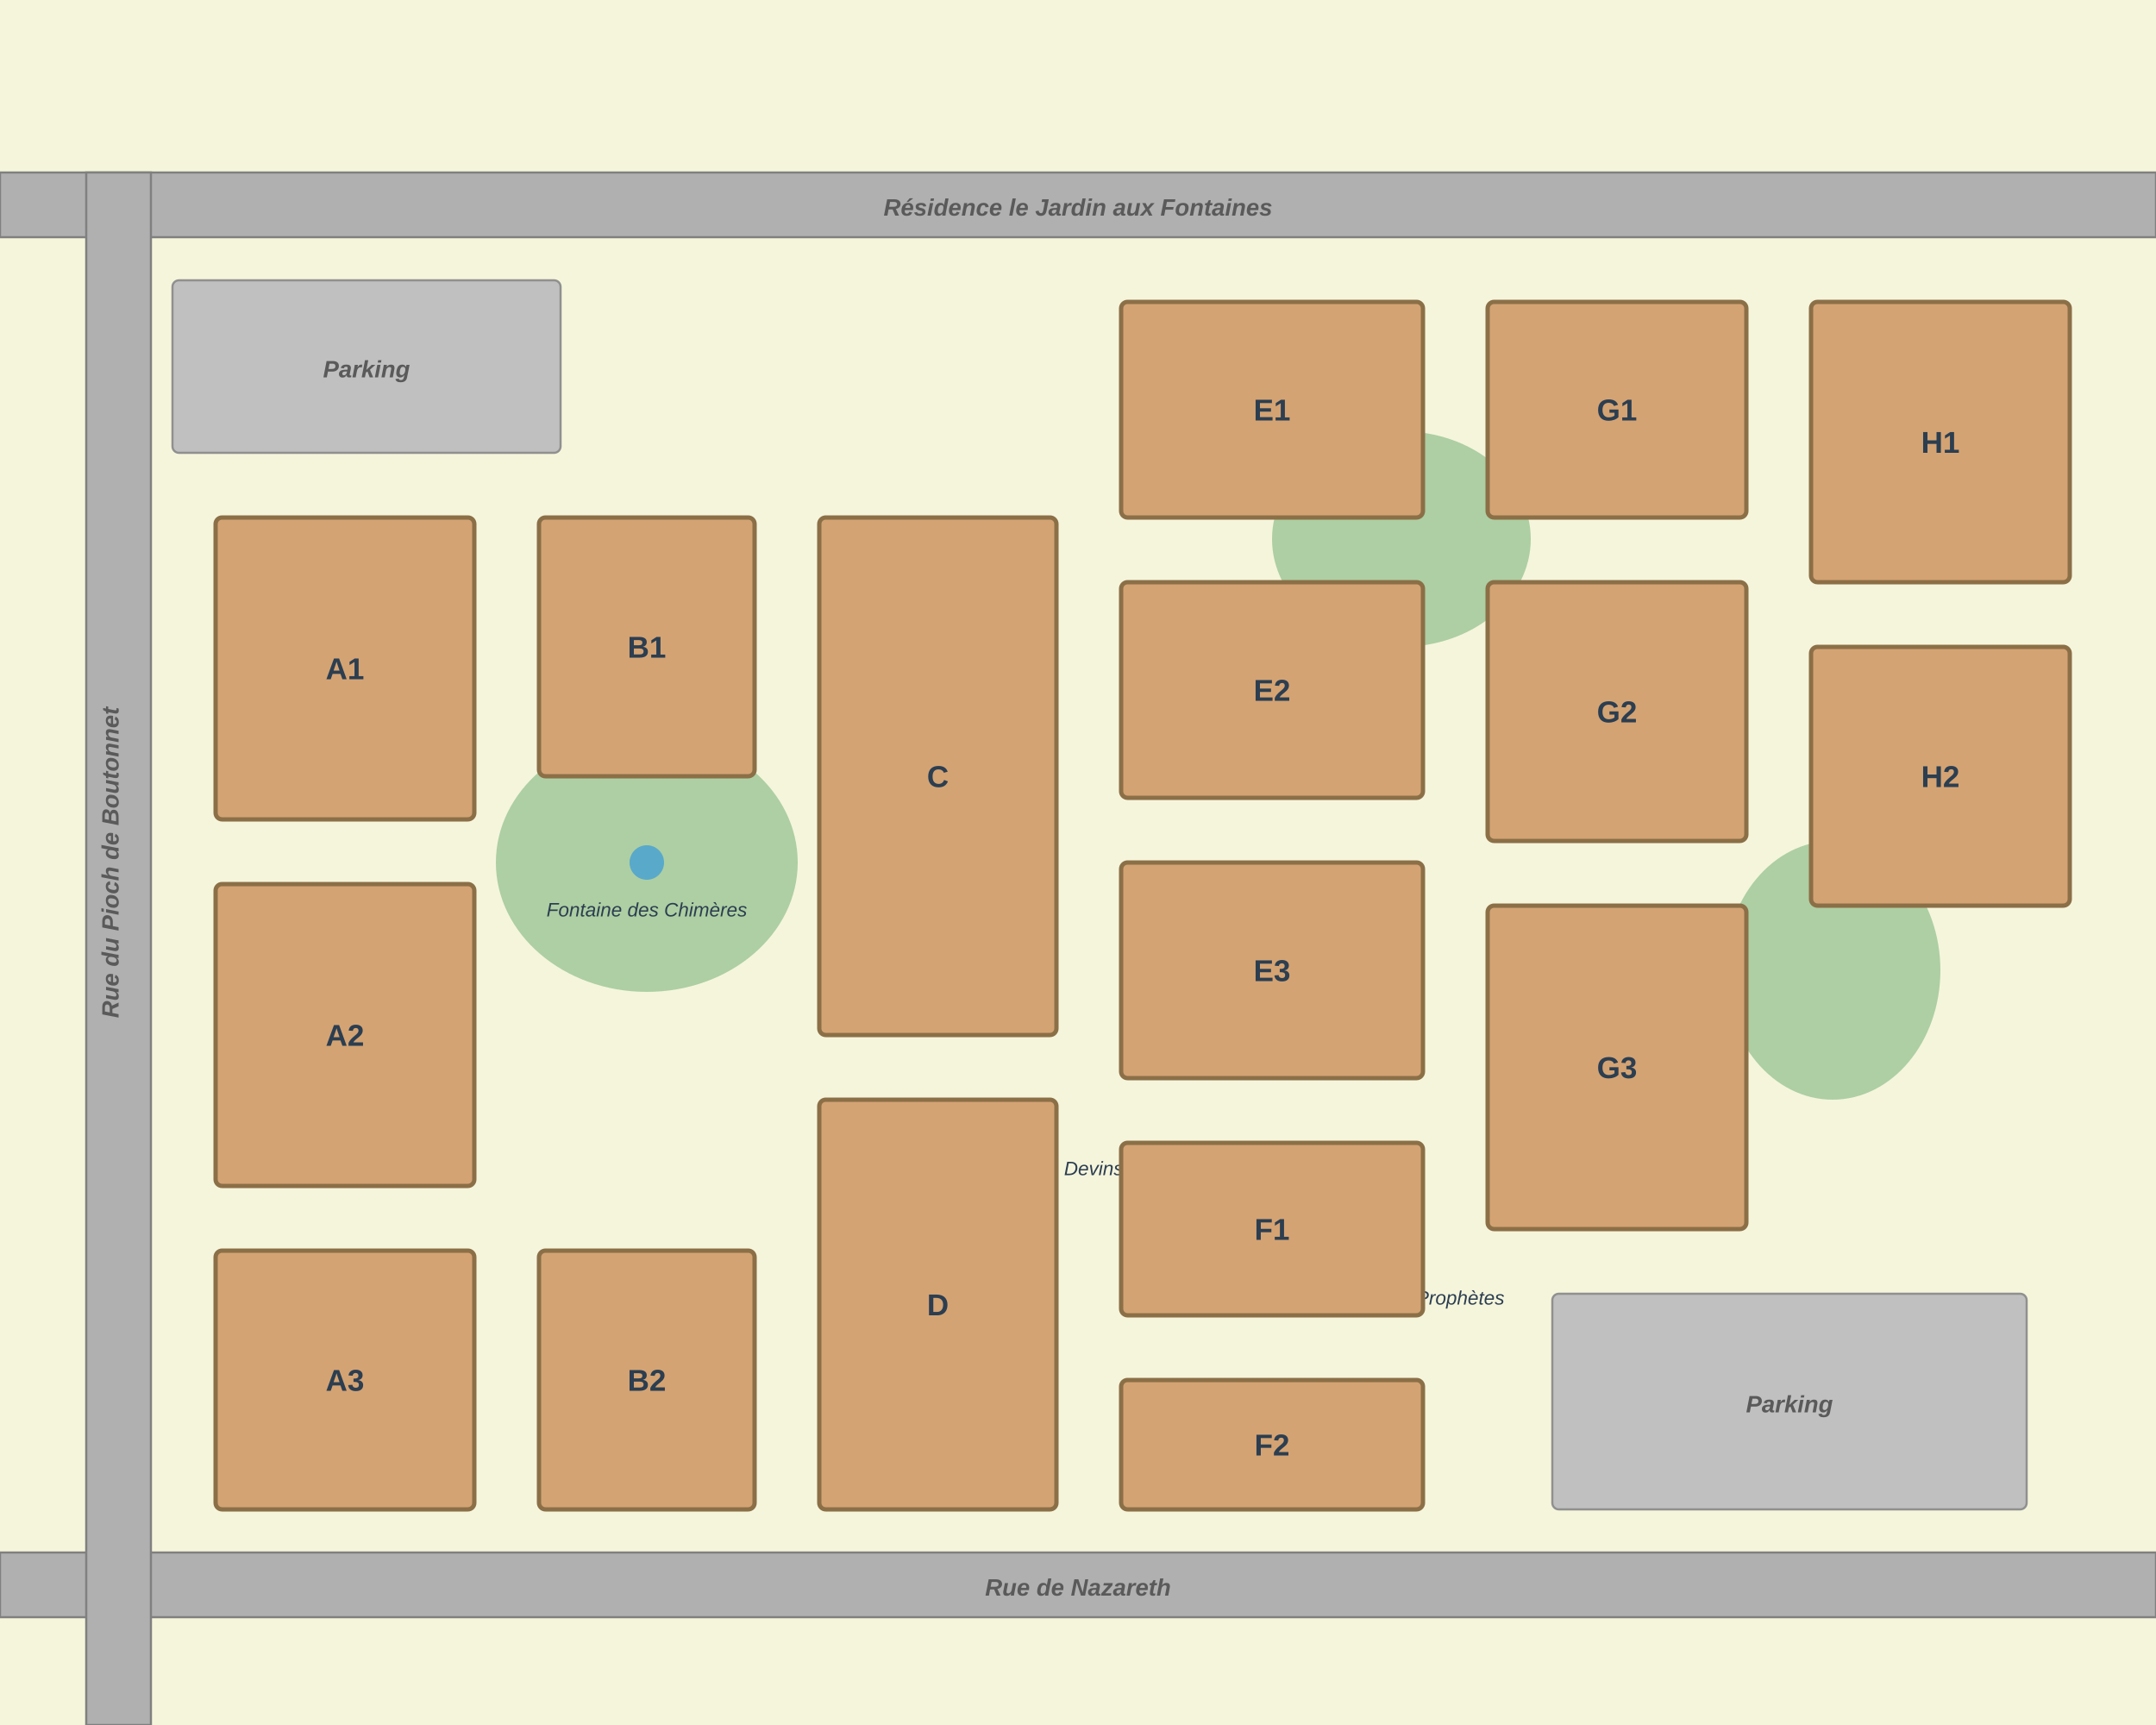
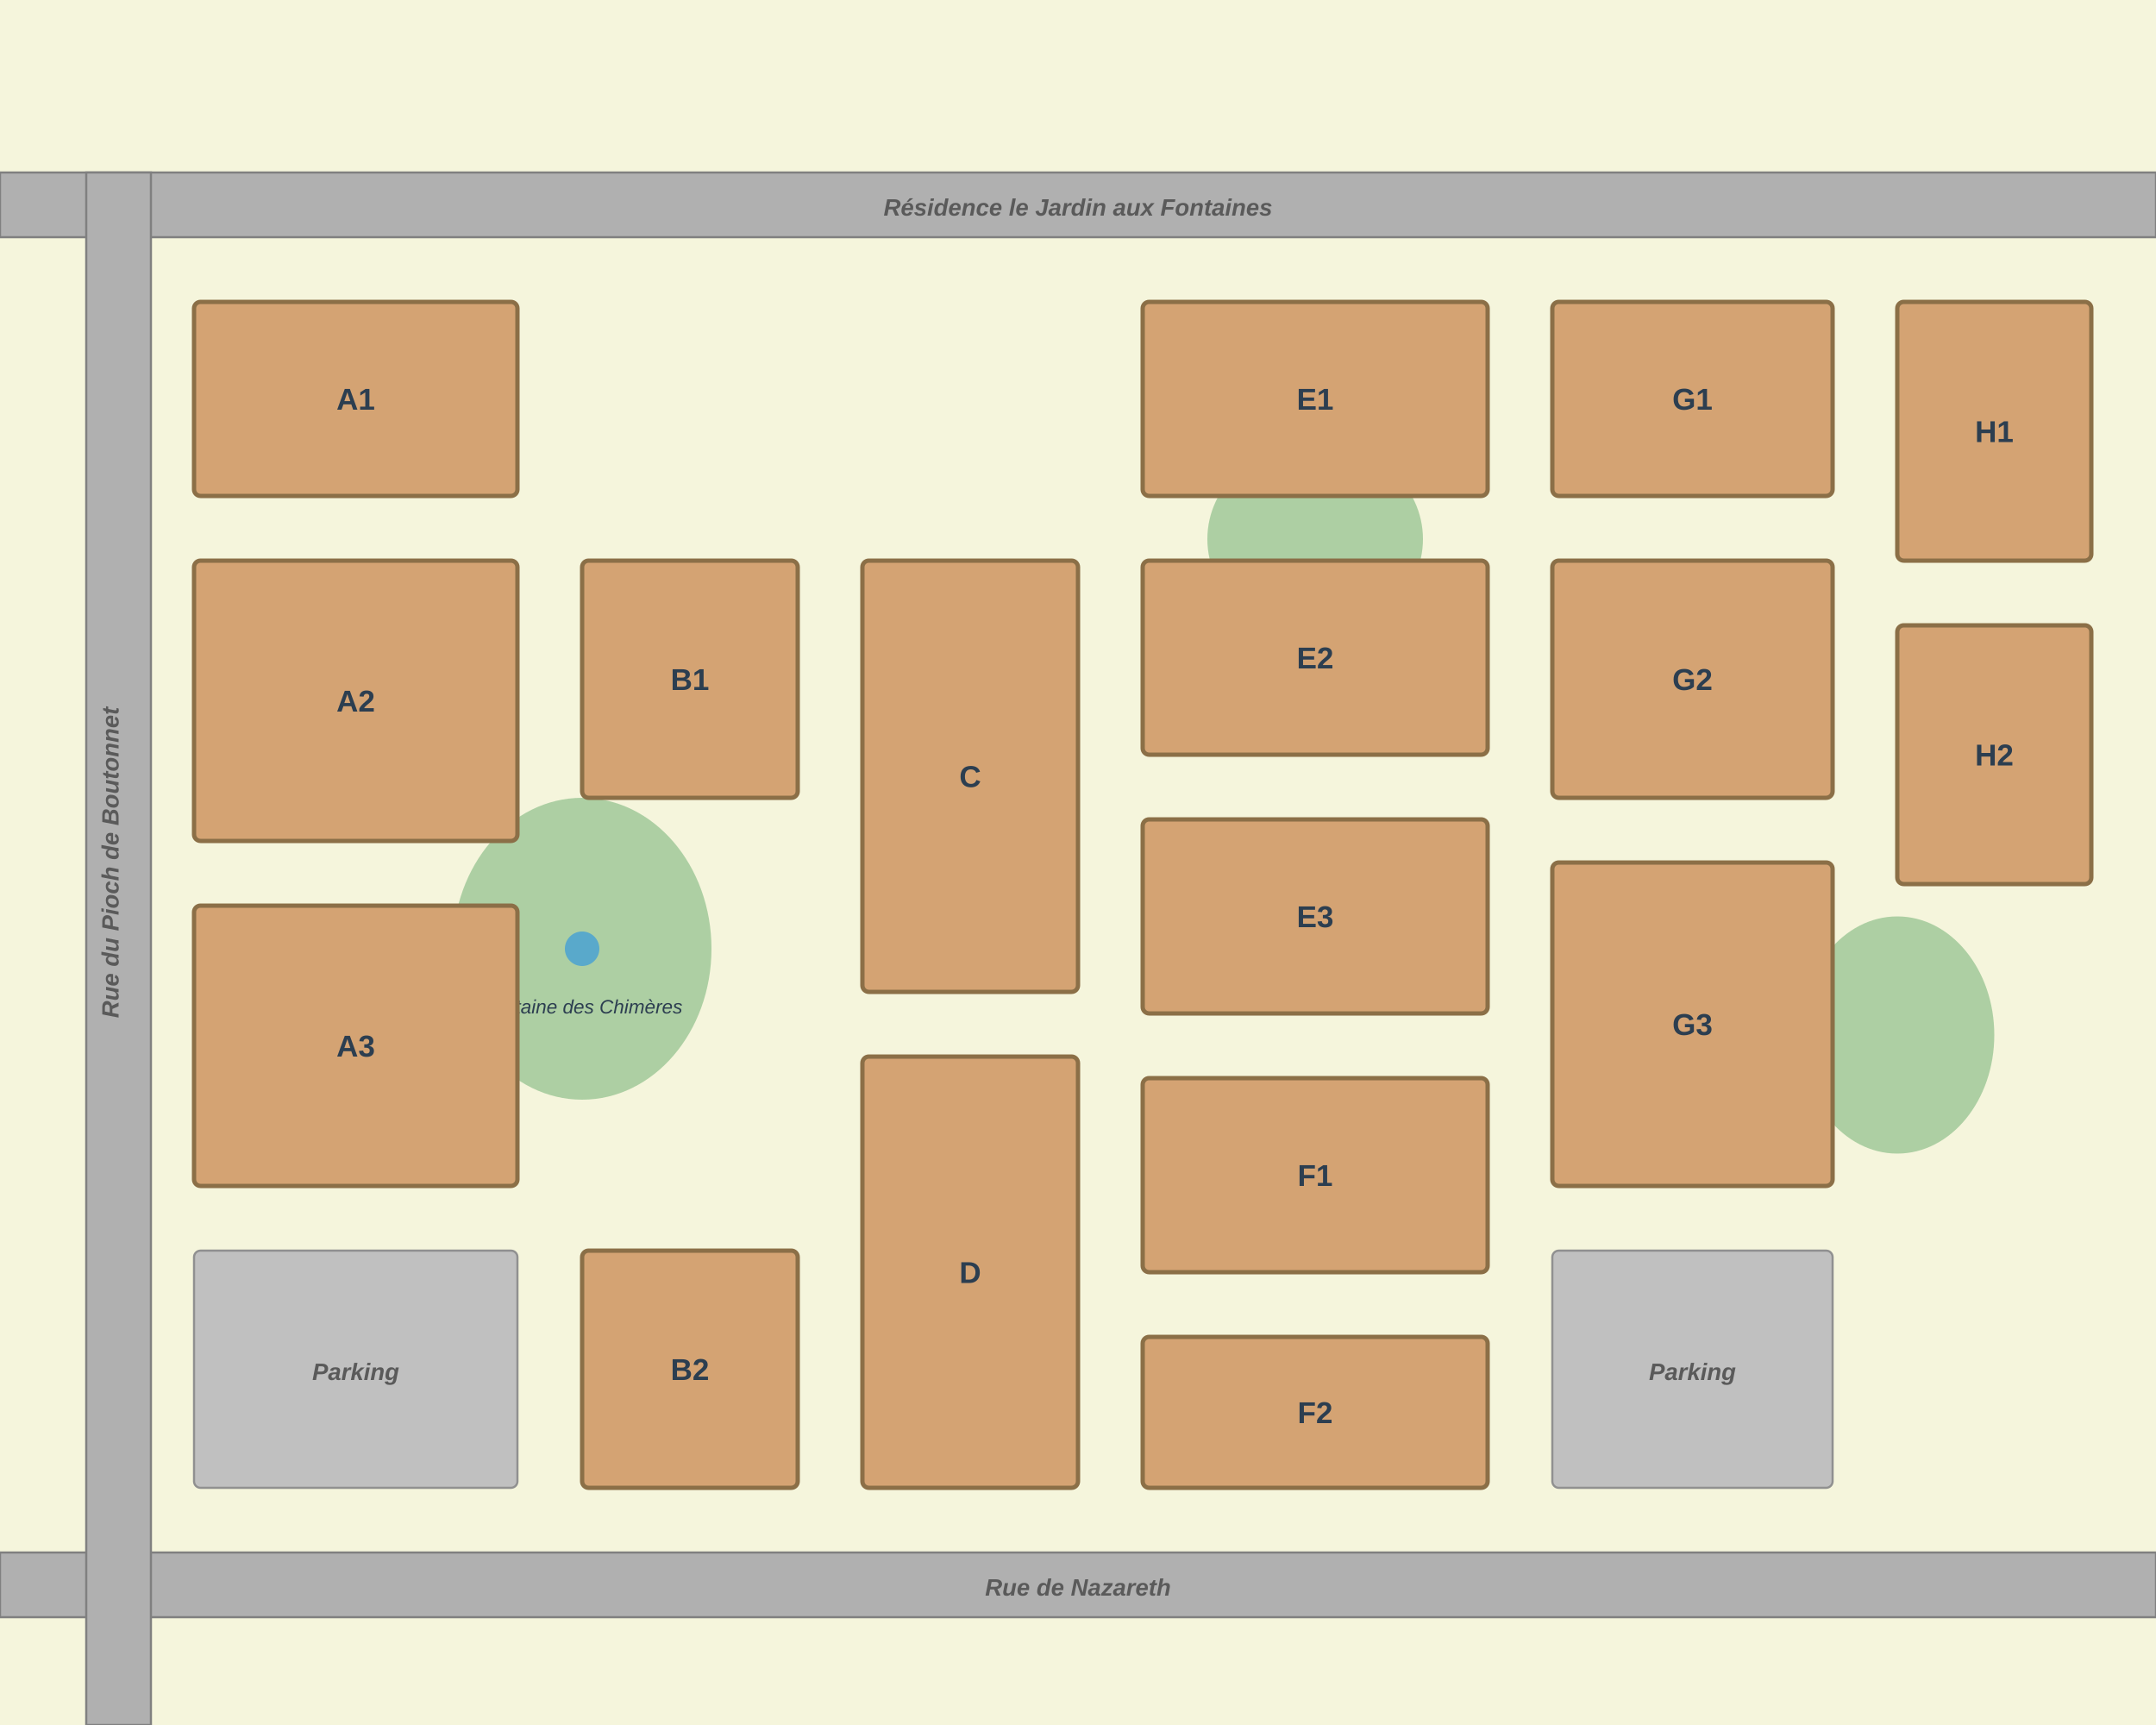
<svg xmlns="http://www.w3.org/2000/svg" viewBox="0 0 1000 800" id="jaf-interactive-map">
  <defs>
    <style>
      .building {
        fill: #d4a373;
        stroke: #8b6f47;
        stroke-width: 2;
        cursor: pointer;
        transition: all 0.3s ease;
      }
      .building:hover {
        fill: #e6b885;
        stroke: #6b5437;
        stroke-width: 3;
        filter: drop-shadow(0 4px 8px rgba(0,0,0,0.3));
      }
      .street {
        fill: #b0b0b0;
        stroke: #808080;
        stroke-width: 1;
      }
      .green-space {
        fill: #7db67d;
        opacity: 0.6;
      }
      .parking {
        fill: #c0c0c0;
        stroke: #909090;
        stroke-width: 1;
      }
      .fountain {
        fill: #3498db;
        opacity: 0.7;
      }
      .fountain-label {
        font-family: Arial, sans-serif;
        font-size: 9px;
        fill: #2c3e50;
        font-style: italic;
        pointer-events: none;
      }
      .label {
        font-family: Arial, sans-serif;
        font-size: 14px;
        fill: #2c3e50;
        font-weight: bold;
        pointer-events: none;
        text-anchor: middle;
      }
      .street-label {
        font-size: 11px;
        fill: #5a5a5a;
        font-style: italic;
      }
    </style>
  </defs>
  <rect width="1000" height="800" fill="#f5f5dc" />
  <path class="street" d="M 0,80 L 1000,80 L 1000,110 L 0,110 Z" />
  <text x="500" y="100" class="label street-label">Résidence le Jardin aux Fontaines</text>
  <path class="street" d="M 0,720 L 1000,720 L 1000,750 L 0,750 Z" />
  <text x="500" y="740" class="label street-label">Rue de Nazareth</text>
  <path class="street" d="M 40,80 L 70,80 L 70,800 L 40,800 Z" />
  <text x="55" y="400" class="label street-label" transform="rotate(-90, 55, 400)">Rue du Pioch de Boutonnet</text>
-   <rect class="parking" x="80" y="130" width="180" height="80" rx="3" />
-   <text x="170" y="175" class="label street-label">Parking</text>
-   <rect class="parking" x="720" y="600" width="220" height="100" rx="3" />
-   <text x="830" y="655" class="label street-label">Parking</text>
-   <ellipse class="green-space" cx="300" cy="400" rx="70" ry="60" />
-   <ellipse class="green-space" cx="650" cy="250" rx="60" ry="50" />
-   <ellipse class="green-space" cx="850" cy="450" rx="50" ry="60" />
-   <circle class="fountain" cx="300" cy="400" r="8" />
-   <text x="300" y="425" class="fountain-label" text-anchor="middle">Fontaine des Chimères</text>
-   <circle class="fountain" cx="480" cy="520" r="8" />
-   <text x="480" y="545" class="fountain-label" text-anchor="middle">Fontaine des Devins</text>
-   <circle class="fountain" cx="650" cy="580" r="8" />
-   <text x="650" y="605" class="fountain-label" text-anchor="middle">Fontaine des Prophètes</text>
+   <rect class="parking" x="90" y="580" width="150" height="110" rx="3" />
+   <text x="165" y="640" class="label street-label">Parking</text>
+   <rect class="parking" x="720" y="580" width="130" height="110" rx="3" />
+   <text x="785" y="640" class="label street-label">Parking</text>
+   <ellipse class="green-space" cx="270" cy="440" rx="60" ry="70" />
+   <ellipse class="green-space" cx="610" cy="250" rx="50" ry="45" />
+   <ellipse class="green-space" cx="880" cy="480" rx="45" ry="55" />
+   <circle class="fountain" cx="270" cy="440" r="8" />
+   <text x="270" y="470" class="fountain-label" text-anchor="middle">Fontaine des Chimères</text>
+   <circle class="fountain" cx="450" cy="620" r="8" />
+   <text x="450" y="645" class="fountain-label" text-anchor="middle">Fontaine des Devins</text>
+   <circle class="fountain" cx="610" cy="650" r="8" />
+   <text x="610" y="675" class="fountain-label" text-anchor="middle">Fontaine des Prophètes</text>
  <g id="building-a1" class="building-group" data-building="a1">
-     <rect class="building" x="100" y="240" width="120" height="140" rx="3" />
-     <text x="160" y="315" class="label">A1</text>
+     <rect class="building" x="90" y="140" width="150" height="90" rx="3" />
+     <text x="165" y="190" class="label">A1</text>
  </g>
  <g id="building-a2" class="building-group" data-building="a2">
-     <rect class="building" x="100" y="410" width="120" height="140" rx="3" />
-     <text x="160" y="485" class="label">A2</text>
+     <rect class="building" x="90" y="260" width="150" height="130" rx="3" />
+     <text x="165" y="330" class="label">A2</text>
  </g>
  <g id="building-a3" class="building-group" data-building="a3">
-     <rect class="building" x="100" y="580" width="120" height="120" rx="3" />
-     <text x="160" y="645" class="label">A3</text>
+     <rect class="building" x="90" y="420" width="150" height="130" rx="3" />
+     <text x="165" y="490" class="label">A3</text>
  </g>
  <g id="building-b1" class="building-group" data-building="b1">
-     <rect class="building" x="250" y="240" width="100" height="120" rx="3" />
-     <text x="300" y="305" class="label">B1</text>
+     <rect class="building" x="270" y="260" width="100" height="110" rx="3" />
+     <text x="320" y="320" class="label">B1</text>
  </g>
  <g id="building-b2" class="building-group" data-building="b2">
-     <rect class="building" x="250" y="580" width="100" height="120" rx="3" />
-     <text x="300" y="645" class="label">B2</text>
+     <rect class="building" x="270" y="580" width="100" height="110" rx="3" />
+     <text x="320" y="640" class="label">B2</text>
  </g>
  <g id="building-c" class="building-group" data-building="c">
-     <rect class="building" x="380" y="240" width="110" height="240" rx="3" />
-     <text x="435" y="365" class="label">C</text>
+     <rect class="building" x="400" y="260" width="100" height="200" rx="3" />
+     <text x="450" y="365" class="label">C</text>
  </g>
  <g id="building-d" class="building-group" data-building="d">
-     <rect class="building" x="380" y="510" width="110" height="190" rx="3" />
-     <text x="435" y="610" class="label">D</text>
+     <rect class="building" x="400" y="490" width="100" height="200" rx="3" />
+     <text x="450" y="595" class="label">D</text>
  </g>
  <g id="building-e1" class="building-group" data-building="e1">
-     <rect class="building" x="520" y="140" width="140" height="100" rx="3" />
-     <text x="590" y="195" class="label">E1</text>
+     <rect class="building" x="530" y="140" width="160" height="90" rx="3" />
+     <text x="610" y="190" class="label">E1</text>
  </g>
  <g id="building-e2" class="building-group" data-building="e2">
-     <rect class="building" x="520" y="270" width="140" height="100" rx="3" />
-     <text x="590" y="325" class="label">E2</text>
+     <rect class="building" x="530" y="260" width="160" height="90" rx="3" />
+     <text x="610" y="310" class="label">E2</text>
  </g>
  <g id="building-e3" class="building-group" data-building="e3">
-     <rect class="building" x="520" y="400" width="140" height="100" rx="3" />
-     <text x="590" y="455" class="label">E3</text>
+     <rect class="building" x="530" y="380" width="160" height="90" rx="3" />
+     <text x="610" y="430" class="label">E3</text>
  </g>
  <g id="building-f1" class="building-group" data-building="f1">
-     <rect class="building" x="520" y="530" width="140" height="80" rx="3" />
-     <text x="590" y="575" class="label">F1</text>
+     <rect class="building" x="530" y="500" width="160" height="90" rx="3" />
+     <text x="610" y="550" class="label">F1</text>
  </g>
  <g id="building-f2" class="building-group" data-building="f2">
-     <rect class="building" x="520" y="640" width="140" height="60" rx="3" />
-     <text x="590" y="675" class="label">F2</text>
+     <rect class="building" x="530" y="620" width="160" height="70" rx="3" />
+     <text x="610" y="660" class="label">F2</text>
  </g>
  <g id="building-g1" class="building-group" data-building="g1">
-     <rect class="building" x="690" y="140" width="120" height="100" rx="3" />
-     <text x="750" y="195" class="label">G1</text>
+     <rect class="building" x="720" y="140" width="130" height="90" rx="3" />
+     <text x="785" y="190" class="label">G1</text>
  </g>
  <g id="building-g2" class="building-group" data-building="g2">
-     <rect class="building" x="690" y="270" width="120" height="120" rx="3" />
-     <text x="750" y="335" class="label">G2</text>
+     <rect class="building" x="720" y="260" width="130" height="110" rx="3" />
+     <text x="785" y="320" class="label">G2</text>
  </g>
  <g id="building-g3" class="building-group" data-building="g3">
-     <rect class="building" x="690" y="420" width="120" height="150" rx="3" />
-     <text x="750" y="500" class="label">G3</text>
+     <rect class="building" x="720" y="400" width="130" height="150" rx="3" />
+     <text x="785" y="480" class="label">G3</text>
  </g>
  <g id="building-h1" class="building-group" data-building="h1">
-     <rect class="building" x="840" y="140" width="120" height="130" rx="3" />
-     <text x="900" y="210" class="label">H1</text>
+     <rect class="building" x="880" y="140" width="90" height="120" rx="3" />
+     <text x="925" y="205" class="label">H1</text>
  </g>
  <g id="building-h2" class="building-group" data-building="h2">
-     <rect class="building" x="840" y="300" width="120" height="120" rx="3" />
-     <text x="900" y="365" class="label">H2</text>
+     <rect class="building" x="880" y="290" width="90" height="120" rx="3" />
+     <text x="925" y="355" class="label">H2</text>
  </g>
</svg>
